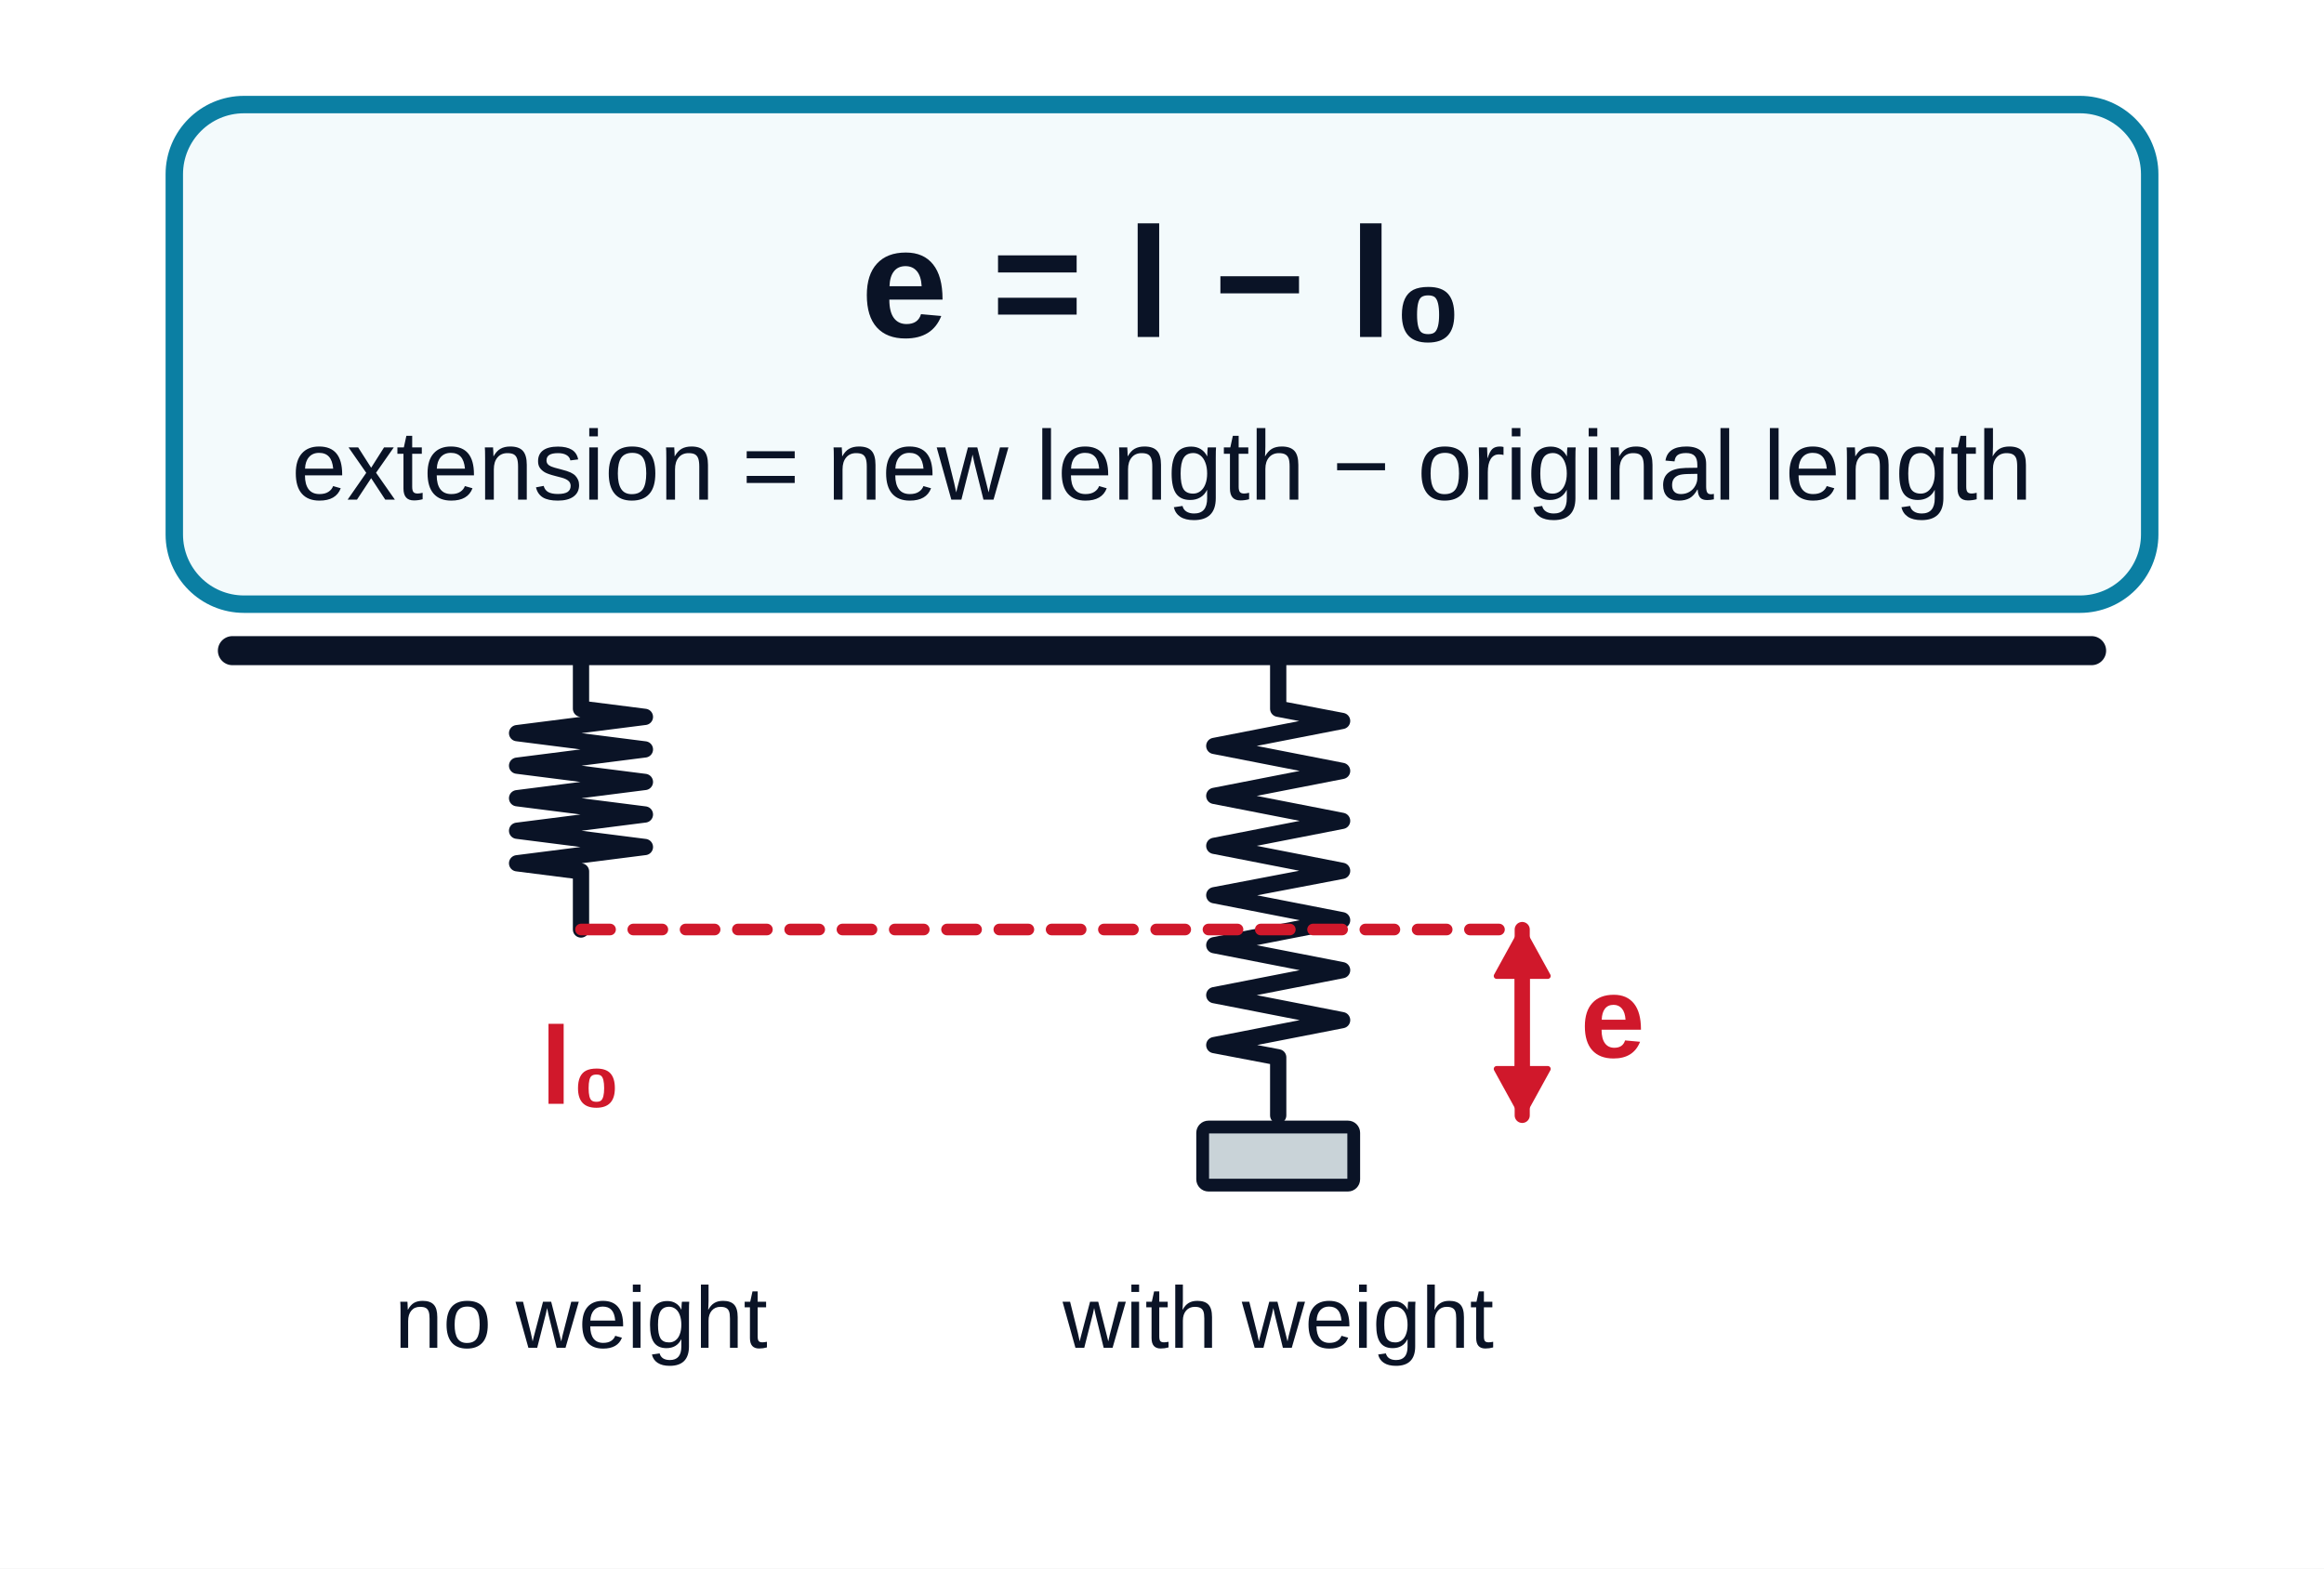
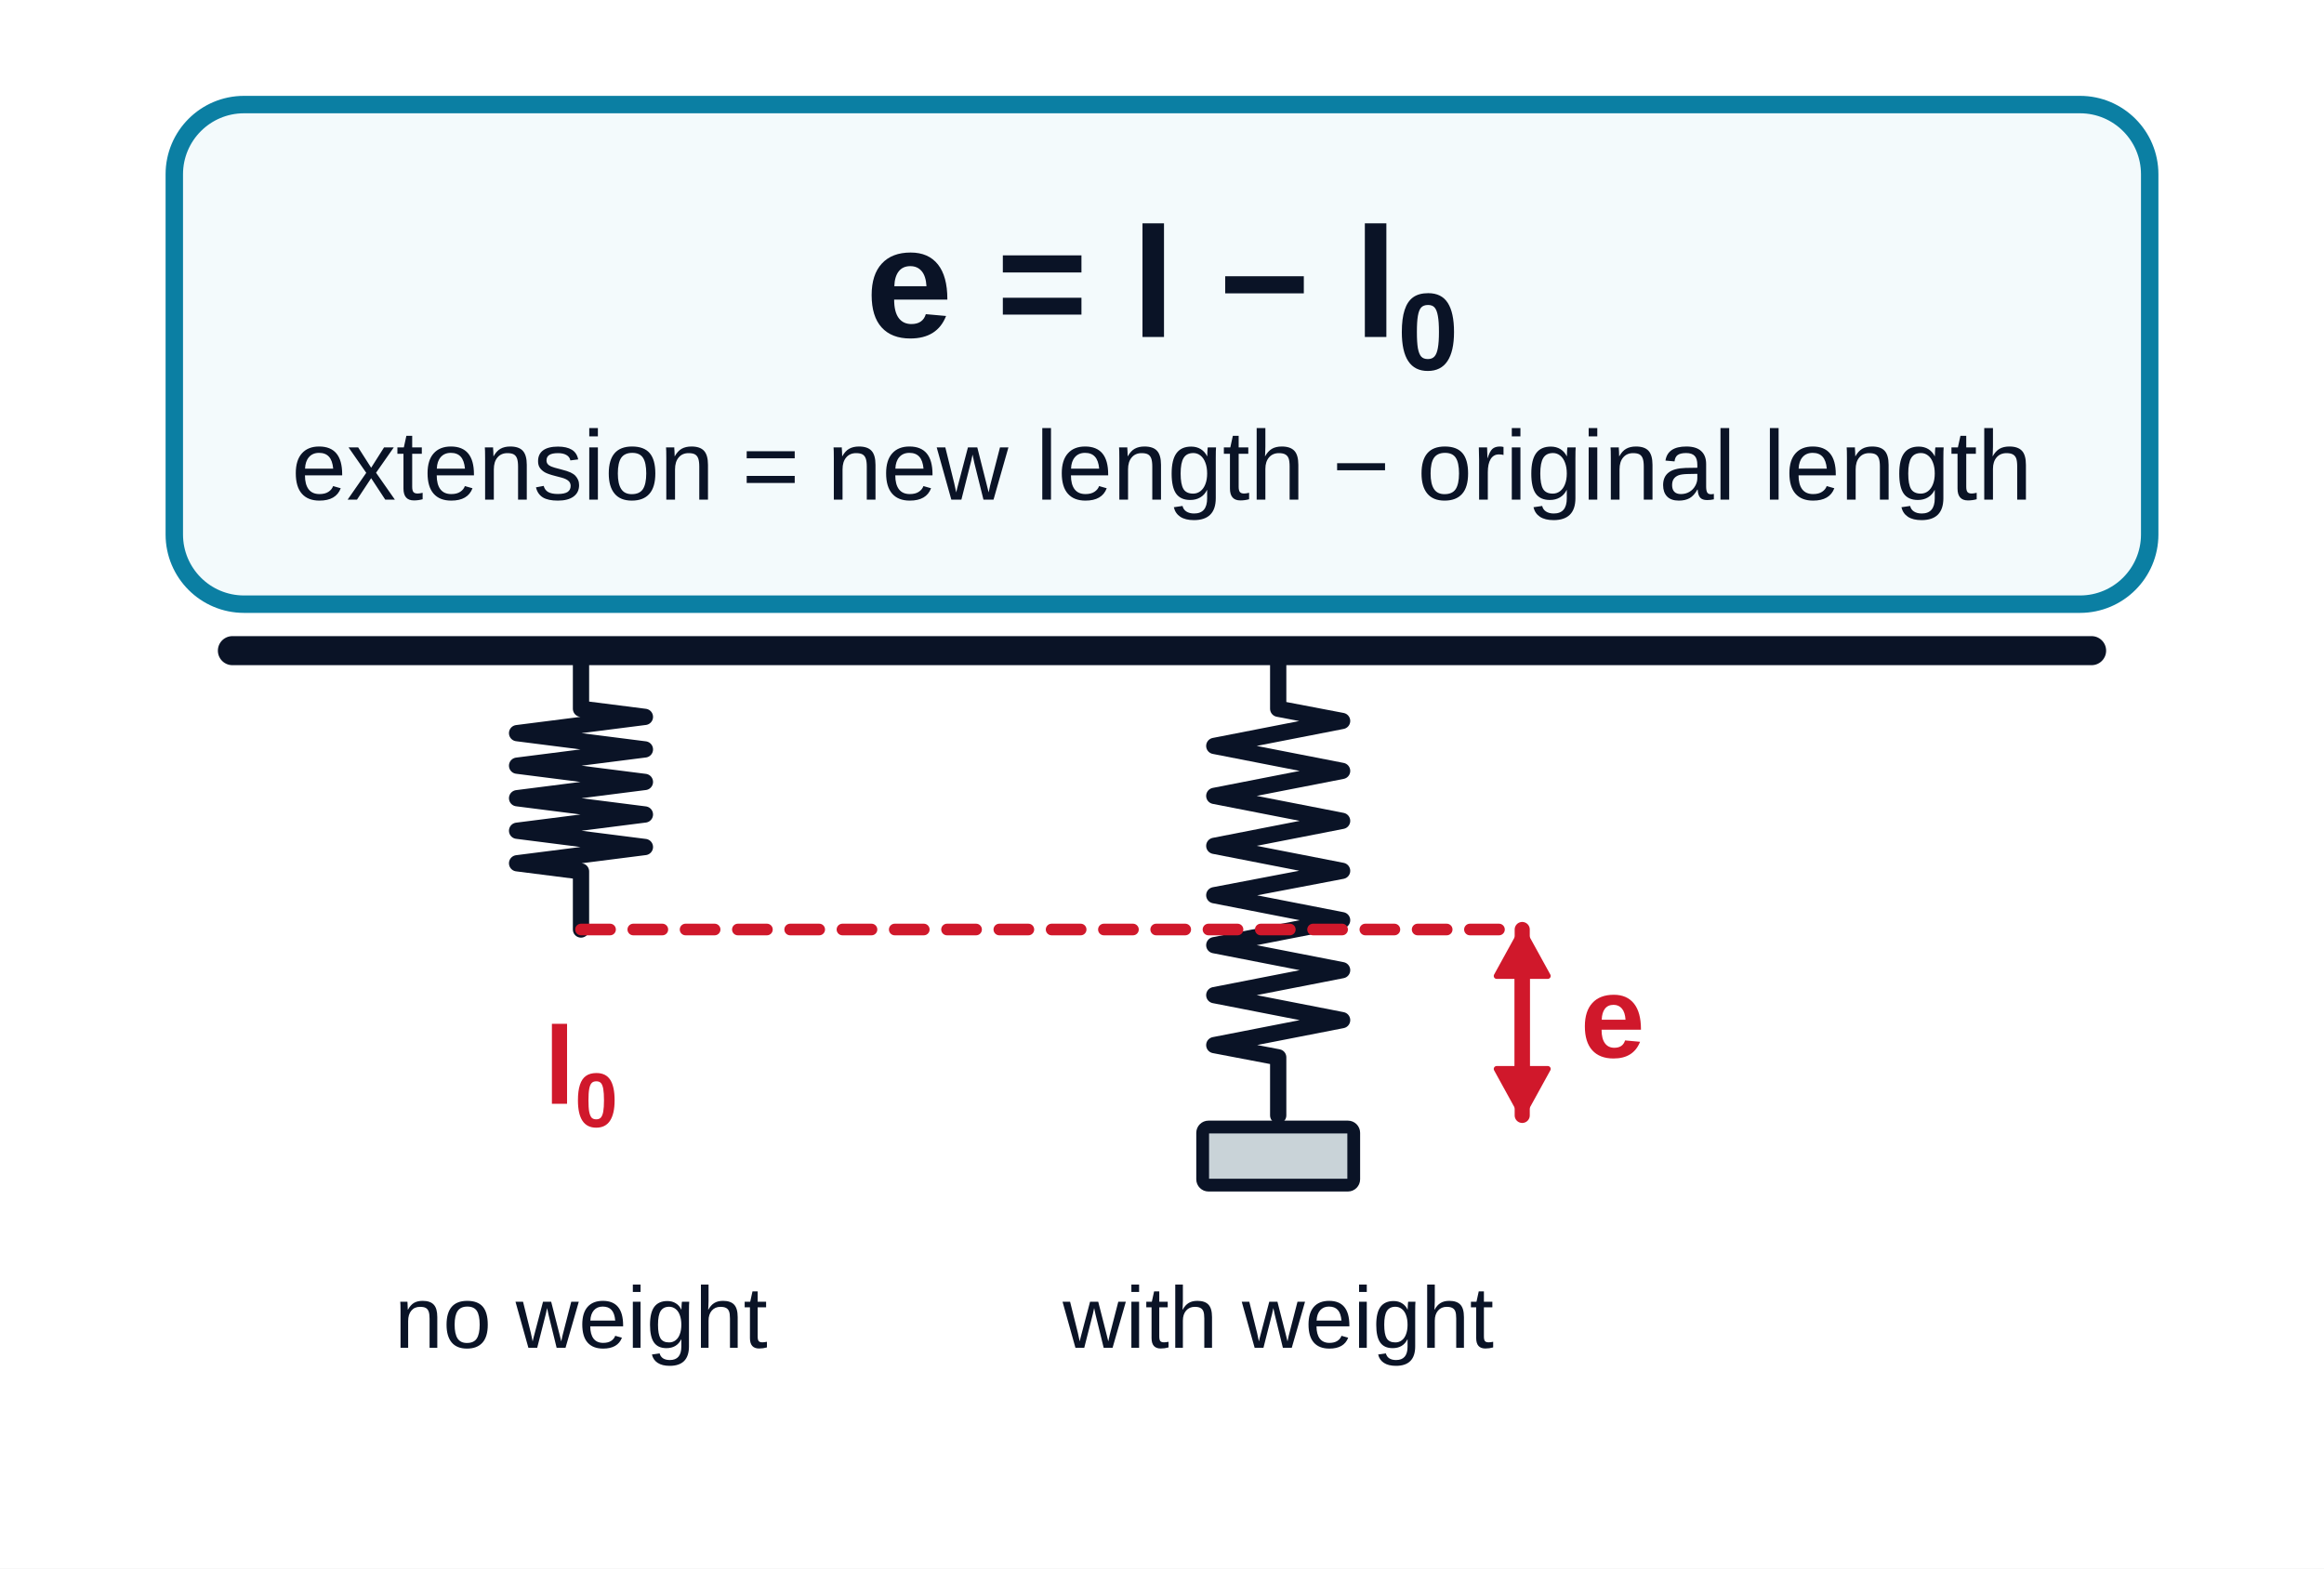
<svg xmlns="http://www.w3.org/2000/svg" viewBox="0 0 400 270" width="400" height="270" role="img" font-family="Arial, Helvetica, sans-serif" fill="none" stroke="#0a1326" stroke-width="3.2" stroke-linecap="round" stroke-linejoin="round">
  <rect width="400" height="270" fill="#ffffff" stroke="none" />
  <rect x="30" y="18" width="340" height="86" fill="#f3fafc" stroke="#0b7fa3" stroke-width="3" rx="12" />
-   <text x="200" y="58" text-anchor="middle" font-size="27" font-weight="700" fill="#0a1326" stroke="none">e = l − l₀</text>
+   <text x="200" y="58" text-anchor="middle" font-size="27" font-weight="700" fill="#0a1326" stroke="none">e = l − l<tspan dy="0.3em" font-size="70%">0</tspan>
+   </text>
  <text x="200" y="86" text-anchor="middle" font-size="17" font-weight="400" fill="#0a1326" stroke="none">extension = new length − original length</text>
  <line x1="40" y1="112" x2="360" y2="112" stroke="#0a1326" stroke-width="5" />
  <path d="M100 112 L100 122 L111 123.4 L89 126.2 L111 129 L89 131.8 L111 134.6 L89 137.4 L111 140.2 L89 143 L111 145.8 L89 148.6 L100 150 L100 160" stroke="#0a1326" stroke-width="2.8" fill="none" />
  <path d="M220 112 L220 122 L231 124.1 L209 128.4 L231 132.7 L209 137 L231 141.3 L209 145.6 L231 149.9 L209 154.1 L231 158.4 L209 162.7 L231 167 L209 171.3 L231 175.6 L209 179.9 L220 182 L220 192" stroke="#0a1326" stroke-width="2.8" fill="none" />
  <rect x="207" y="194" width="26" height="10" fill="#c9d3d8" stroke="#0a1326" stroke-width="2.2" rx="1" />
  <line x1="100" y1="160" x2="262" y2="160" stroke="#d0182b" stroke-width="2" stroke-dasharray="5 4" />
  <line x1="262" y1="160" x2="262" y2="184" stroke="#d0182b" stroke-width="2.6" />
  <path d="M262 192 L266.4 184 L257.6 184 Z" fill="#d0182b" stroke="#d0182b" stroke-width="1" />
  <line x1="262" y1="192" x2="262" y2="168" stroke="#d0182b" stroke-width="2.6" />
  <path d="M262 160 L257.6 168 L266.4 168 Z" fill="#d0182b" stroke="#d0182b" stroke-width="1" />
  <text x="272" y="182" text-anchor="start" font-size="20" font-weight="700" fill="#d0182b" stroke="none">e</text>
-   <text x="100" y="190" text-anchor="middle" font-size="19" font-weight="700" fill="#d0182b" stroke="none">l₀</text>
+   <text x="100" y="190" text-anchor="middle" font-size="19" font-weight="700" fill="#d0182b" stroke="none">l<tspan dy="0.3em" font-size="70%">0</tspan>
+   </text>
  <text x="100" y="232" text-anchor="middle" font-size="15" font-weight="400" fill="#0a1326" stroke="none">no weight</text>
  <text x="220" y="232" text-anchor="middle" font-size="15" font-weight="400" fill="#0a1326" stroke="none">with weight</text>
  <text x="110" y="232" text-anchor="middle" font-size="1" font-weight="700" fill="#0a1326" stroke="none" />
</svg>
